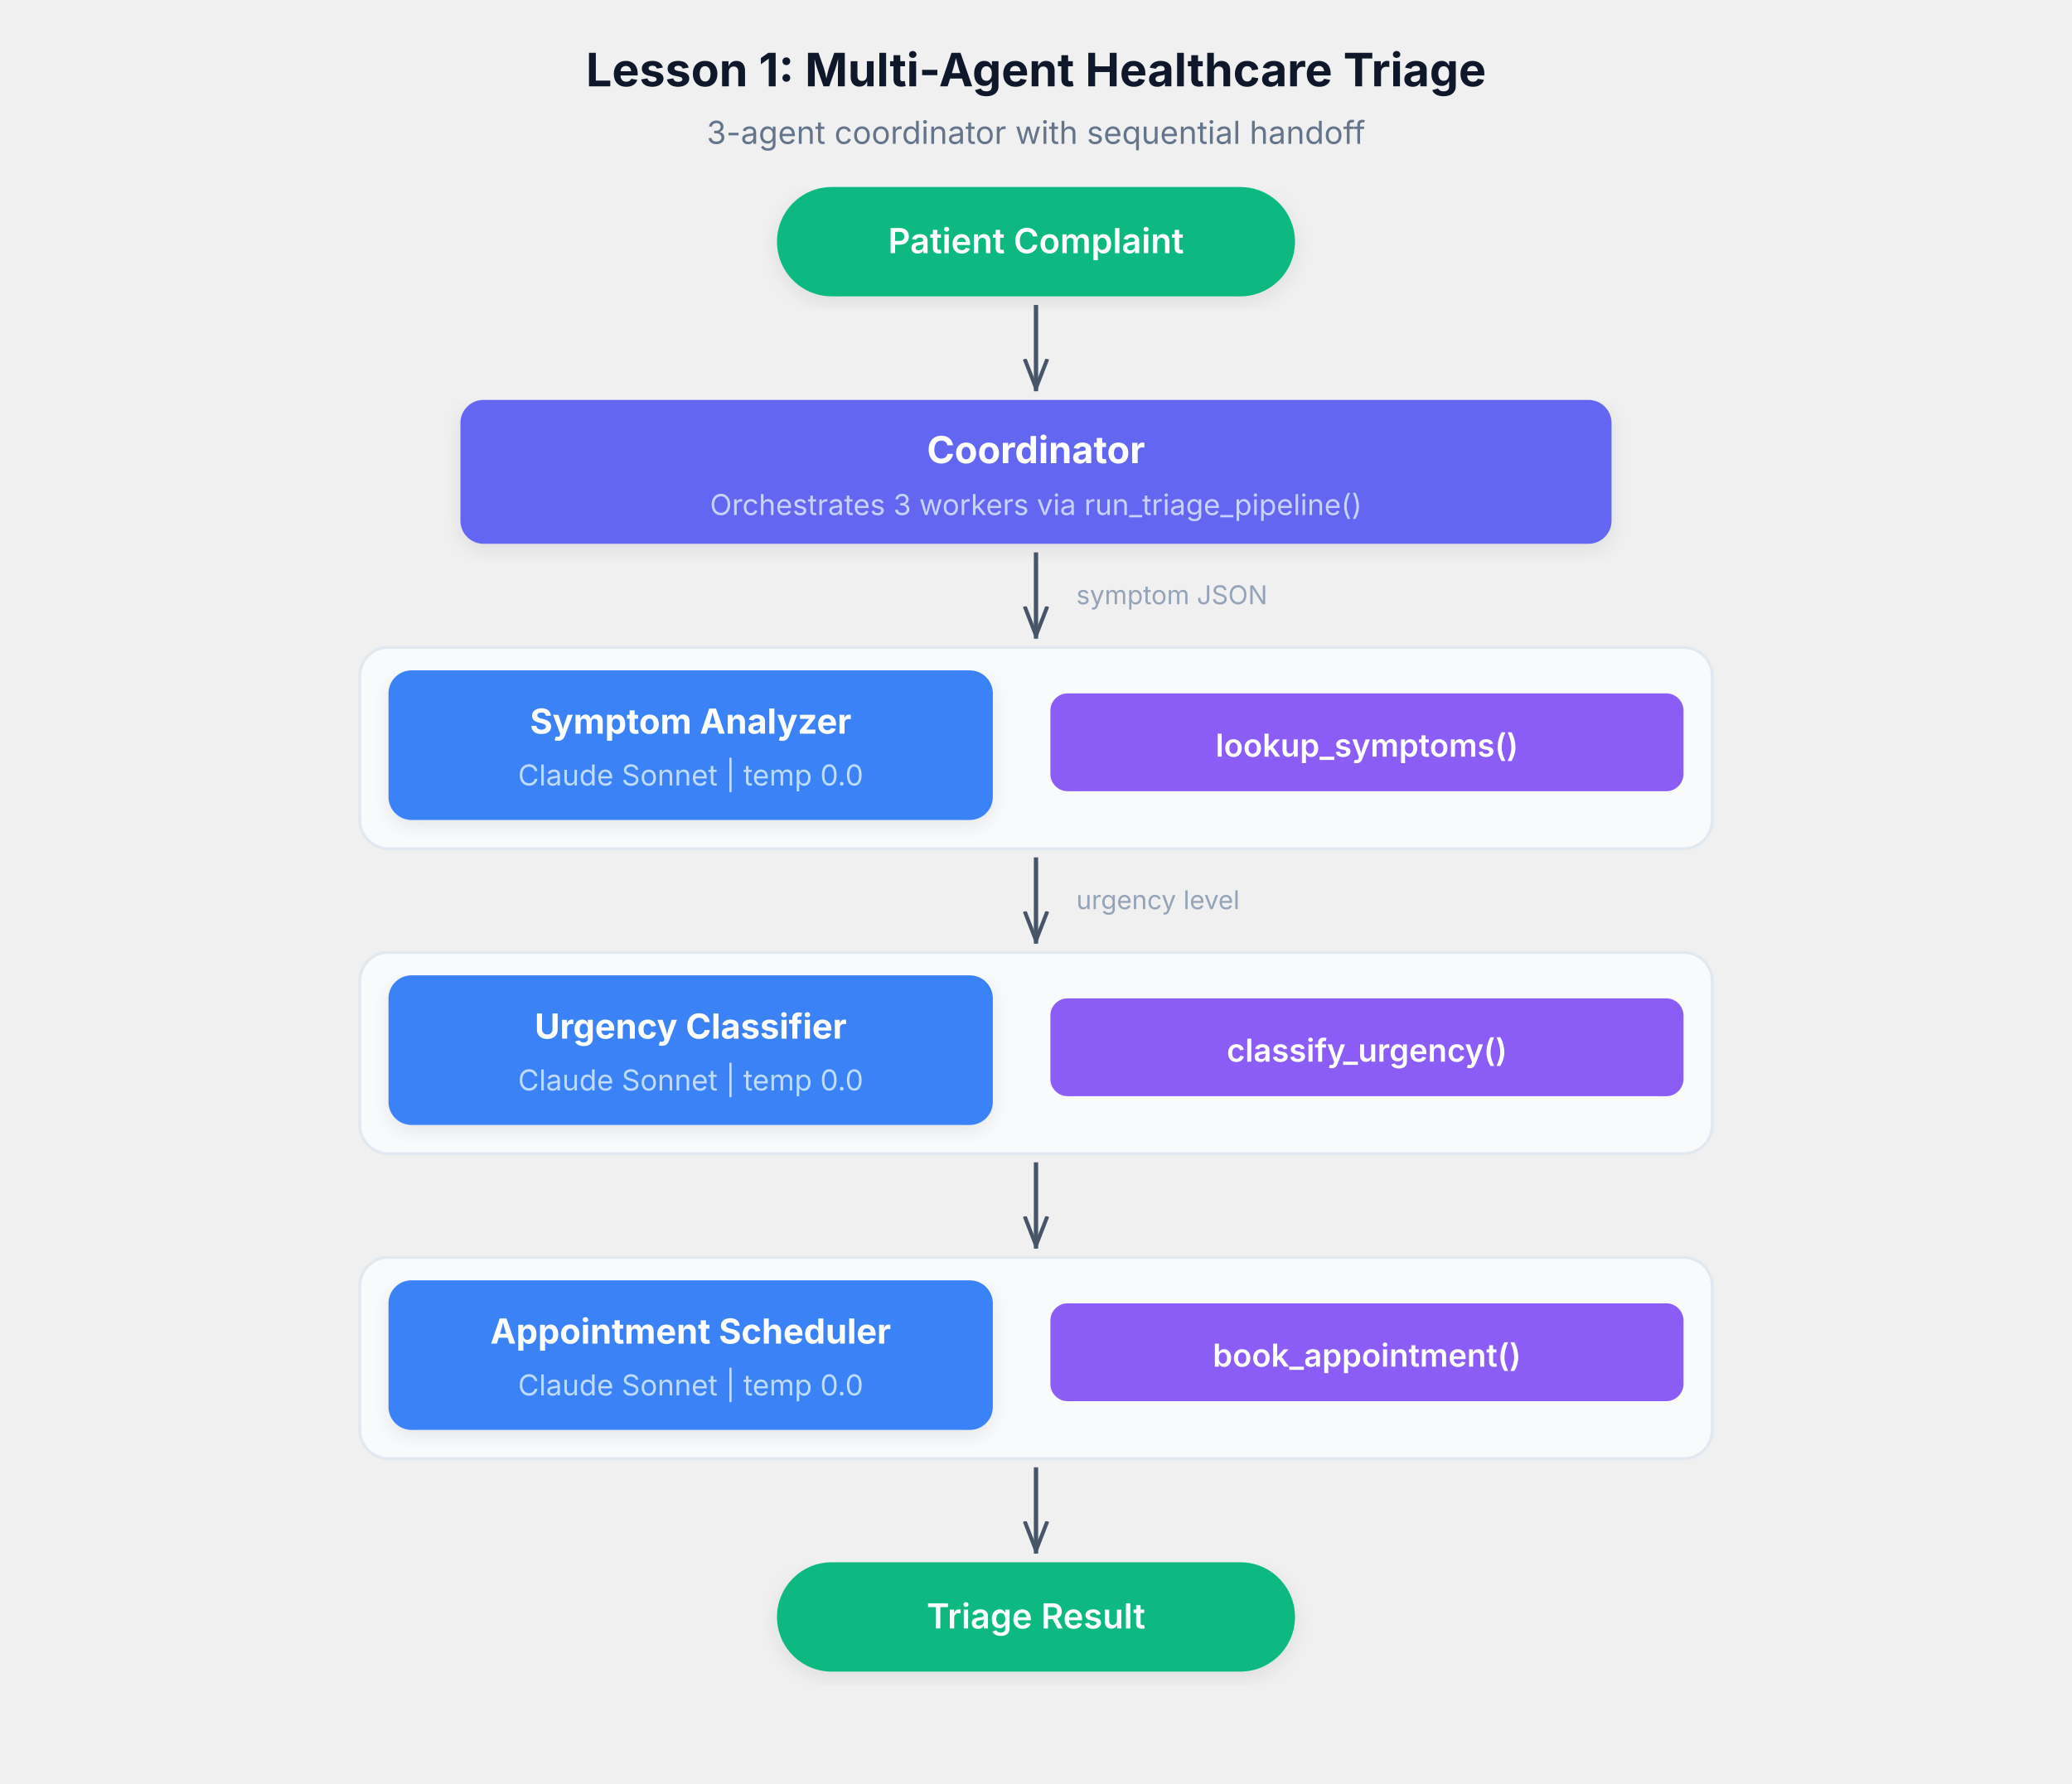
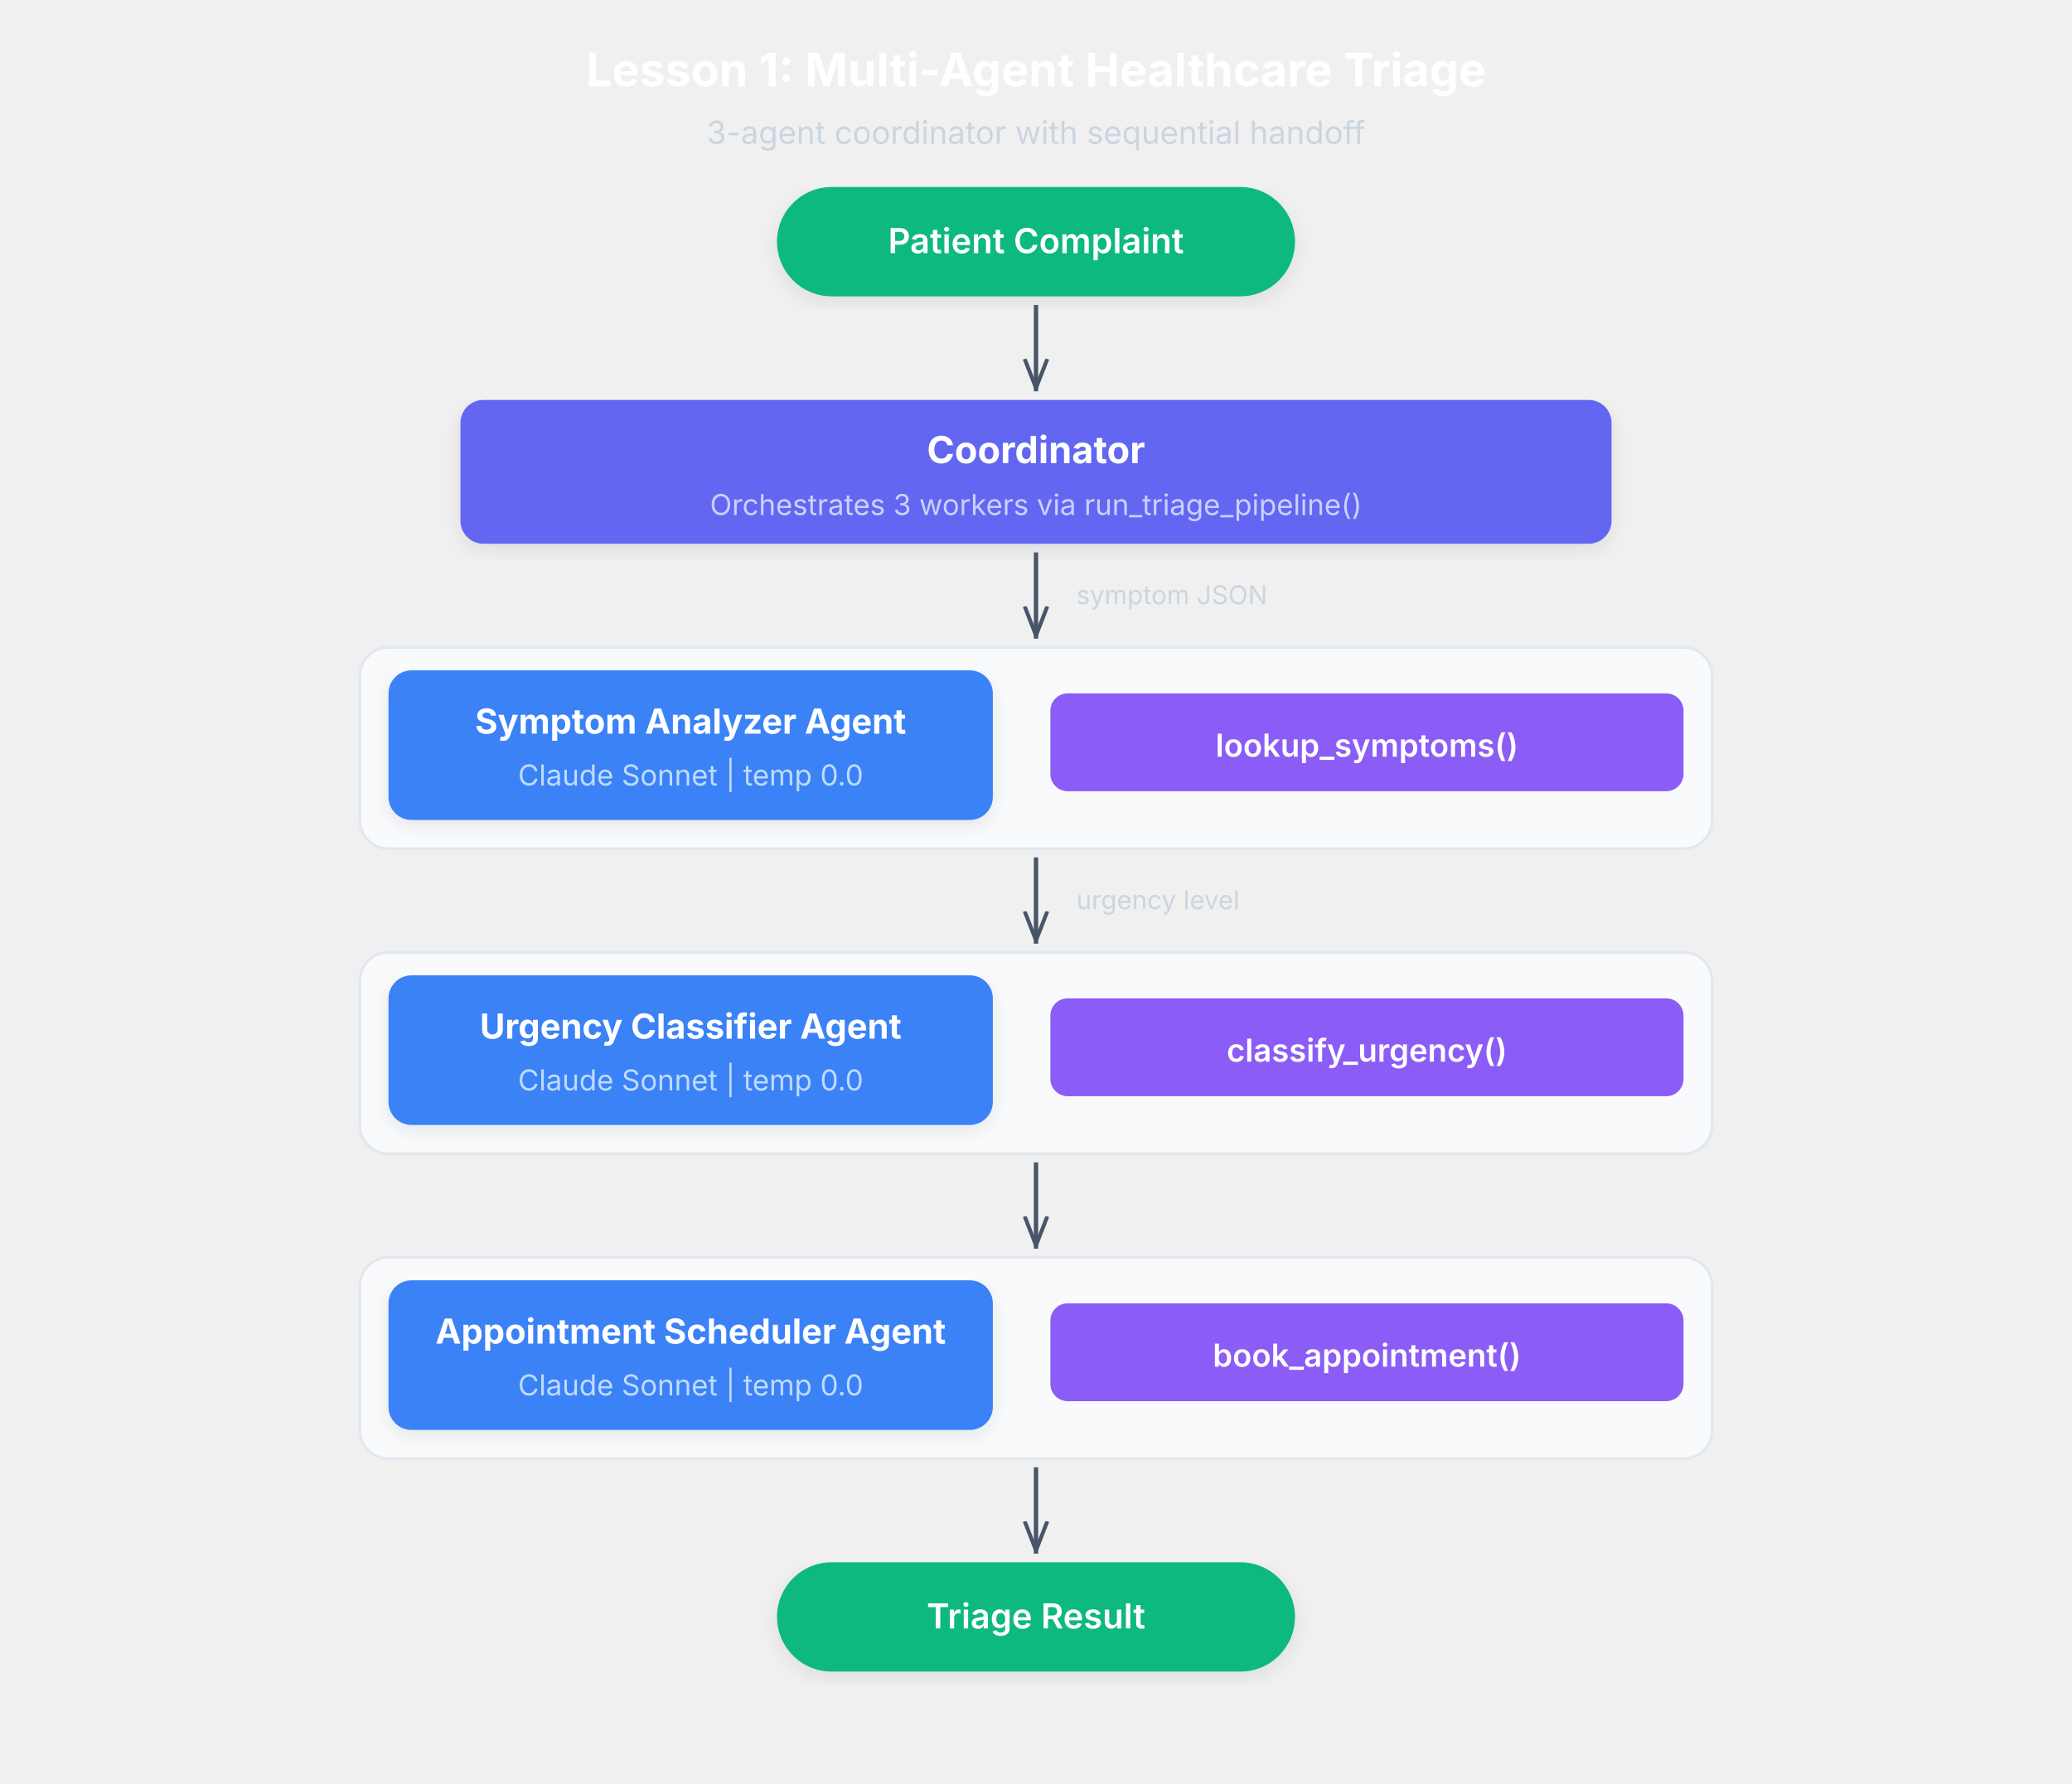
<svg xmlns="http://www.w3.org/2000/svg" viewBox="0 0 720 620" font-family="system-ui, -apple-system, &quot;Segoe UI&quot;, sans-serif">
  <defs>
    <filter id="sh" x="-4%" y="-4%" width="108%" height="116%">
      <feDropShadow dx="0" dy="2" stdDeviation="3" flood-opacity="0.08" />
    </filter>
    <marker id="a" viewBox="0 0 10 8" refX="10" refY="4" markerWidth="8" markerHeight="6" orient="auto">
      <path d="M0,0.5 L9,4 L0,7.5" fill="none" stroke="#475569" stroke-width="1.2" stroke-linejoin="round" />
    </marker>
    <marker id="ah" viewBox="0 0 10 8" refX="10" refY="4" markerWidth="8" markerHeight="6" orient="auto">
      <path d="M0,0.5 L9,4 L0,7.5" fill="none" stroke="#475569" stroke-width="1.2" stroke-linejoin="round" />
    </marker>
  </defs>
-   <text x="360" y="30" text-anchor="middle" font-size="16" font-weight="700" fill="#0f172a">Lesson 1: Multi-Agent Healthcare Triage</text>
-   <text x="360" y="50" text-anchor="middle" font-size="11" fill="#64748b">3-agent coordinator with sequential handoff</text>
+   <text x="360" y="30" text-anchor="middle" font-size="16" font-weight="700" fill="#ffffff">Lesson 1: Multi-Agent Healthcare Triage</text>
+   <text x="360" y="50" text-anchor="middle" font-size="11" fill="#cbd5e1">3-agent coordinator with sequential handoff</text>
  <rect x="270" y="65" width="180" height="38" rx="19" fill="#10b981" filter="url(#sh)" />
  <text x="360" y="88" text-anchor="middle" font-size="12" font-weight="600" fill="white">Patient Complaint</text>
  <rect x="160" y="139" width="400" height="50" rx="8" fill="#6366f1" filter="url(#sh)" />
  <text x="360" y="161" text-anchor="middle" font-size="13" font-weight="700" fill="white">Coordinator</text>
  <text x="360" y="179" text-anchor="middle" font-size="10" fill="#c7d2fe">Orchestrates 3 workers via run_triage_pipeline()</text>
  <rect x="125" y="225" width="470" height="70" rx="10" fill="#f8fafc" stroke="#e2e8f0" stroke-width="1" />
  <rect x="135" y="233" width="210" height="52" rx="8" fill="#3b82f6" filter="url(#sh)" />
-   <text x="240" y="255" text-anchor="middle" font-size="12" font-weight="700" fill="white">Symptom Analyzer</text>
+   <text x="240" y="255" text-anchor="middle" font-size="12" font-weight="700" fill="white">Symptom Analyzer Agent</text>
  <text x="240" y="273" text-anchor="middle" font-size="10" fill="#bfdbfe">Claude Sonnet | temp 0.0</text>
  <rect x="365" y="241" width="220" height="34" rx="6" fill="#8b5cf6" />
  <text x="475" y="263" text-anchor="middle" font-size="11" font-weight="600" fill="white">lookup_symptoms()</text>
  <rect x="125" y="331" width="470" height="70" rx="10" fill="#f8fafc" stroke="#e2e8f0" stroke-width="1" />
  <rect x="135" y="339" width="210" height="52" rx="8" fill="#3b82f6" filter="url(#sh)" />
-   <text x="240" y="361" text-anchor="middle" font-size="12" font-weight="700" fill="white">Urgency Classifier</text>
+   <text x="240" y="361" text-anchor="middle" font-size="12" font-weight="700" fill="white">Urgency Classifier Agent</text>
  <text x="240" y="379" text-anchor="middle" font-size="10" fill="#bfdbfe">Claude Sonnet | temp 0.0</text>
  <rect x="365" y="347" width="220" height="34" rx="6" fill="#8b5cf6" />
  <text x="475" y="369" text-anchor="middle" font-size="11" font-weight="600" fill="white">classify_urgency()</text>
  <rect x="125" y="437" width="470" height="70" rx="10" fill="#f8fafc" stroke="#e2e8f0" stroke-width="1" />
  <rect x="135" y="445" width="210" height="52" rx="8" fill="#3b82f6" filter="url(#sh)" />
-   <text x="240" y="467" text-anchor="middle" font-size="12" font-weight="700" fill="white">Appointment Scheduler</text>
+   <text x="240" y="467" text-anchor="middle" font-size="12" font-weight="700" fill="white">Appointment Scheduler Agent</text>
  <text x="240" y="485" text-anchor="middle" font-size="10" fill="#bfdbfe">Claude Sonnet | temp 0.0</text>
  <rect x="365" y="453" width="220" height="34" rx="6" fill="#8b5cf6" />
  <text x="475" y="475" text-anchor="middle" font-size="11" font-weight="600" fill="white">book_appointment()</text>
  <rect x="270" y="543" width="180" height="38" rx="19" fill="#10b981" filter="url(#sh)" />
  <text x="360" y="566" text-anchor="middle" font-size="12" font-weight="600" fill="white">Triage Result</text>
  <rect x="192" y="621" width="14" height="14" rx="3" fill="#6366f1" />
-   <text x="210" y="632" font-size="10" fill="#64748b">Coordinator</text>
+   <text x="210" y="632" font-size="10" fill="#e2e8f0">Coordinator</text>
  <rect x="297" y="621" width="14" height="14" rx="3" fill="#3b82f6" />
-   <text x="315" y="632" font-size="10" fill="#64748b">Agent</text>
+   <text x="315" y="632" font-size="10" fill="#e2e8f0">Agent</text>
  <rect x="360" y="621" width="14" height="14" rx="3" fill="#8b5cf6" />
-   <text x="378" y="632" font-size="10" fill="#64748b">Tool</text>
+   <text x="378" y="632" font-size="10" fill="#e2e8f0">Tool</text>
  <rect x="416" y="621" width="14" height="14" rx="3" fill="#10b981" />
-   <text x="434" y="632" font-size="10" fill="#64748b">Input/Output</text>
+   <text x="434" y="632" font-size="10" fill="#e2e8f0">Input/Output</text>
  <g id="arrows">
    <line x1="360" y1="106" x2="360" y2="136" stroke="#475569" stroke-width="1.5" marker-end="url(#a)" />
    <line x1="360" y1="192" x2="360" y2="222" stroke="#475569" stroke-width="1.5" marker-end="url(#a)" />
-     <text x="374" y="210" font-size="9" fill="#94a3b8">symptom JSON</text>
+     <text x="374" y="210" font-size="9" fill="#cbd5e1">symptom JSON</text>
    <line x1="360" y1="298" x2="360" y2="328" stroke="#475569" stroke-width="1.5" marker-end="url(#a)" />
-     <text x="374" y="316" font-size="9" fill="#94a3b8">urgency level</text>
+     <text x="374" y="316" font-size="9" fill="#cbd5e1">urgency level</text>
    <line x1="360" y1="404" x2="360" y2="434" stroke="#475569" stroke-width="1.5" marker-end="url(#a)" />
    <line x1="360" y1="510" x2="360" y2="540" stroke="#475569" stroke-width="1.5" marker-end="url(#a)" />
  </g>
</svg>
